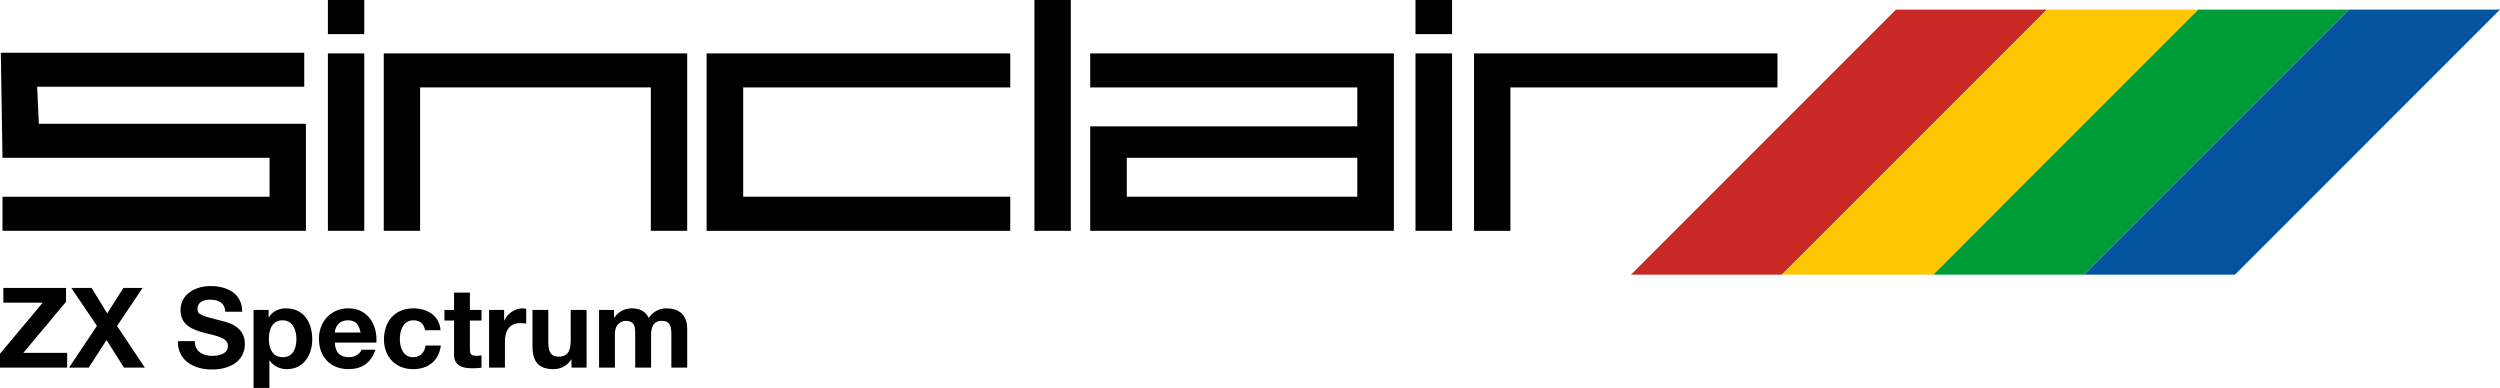
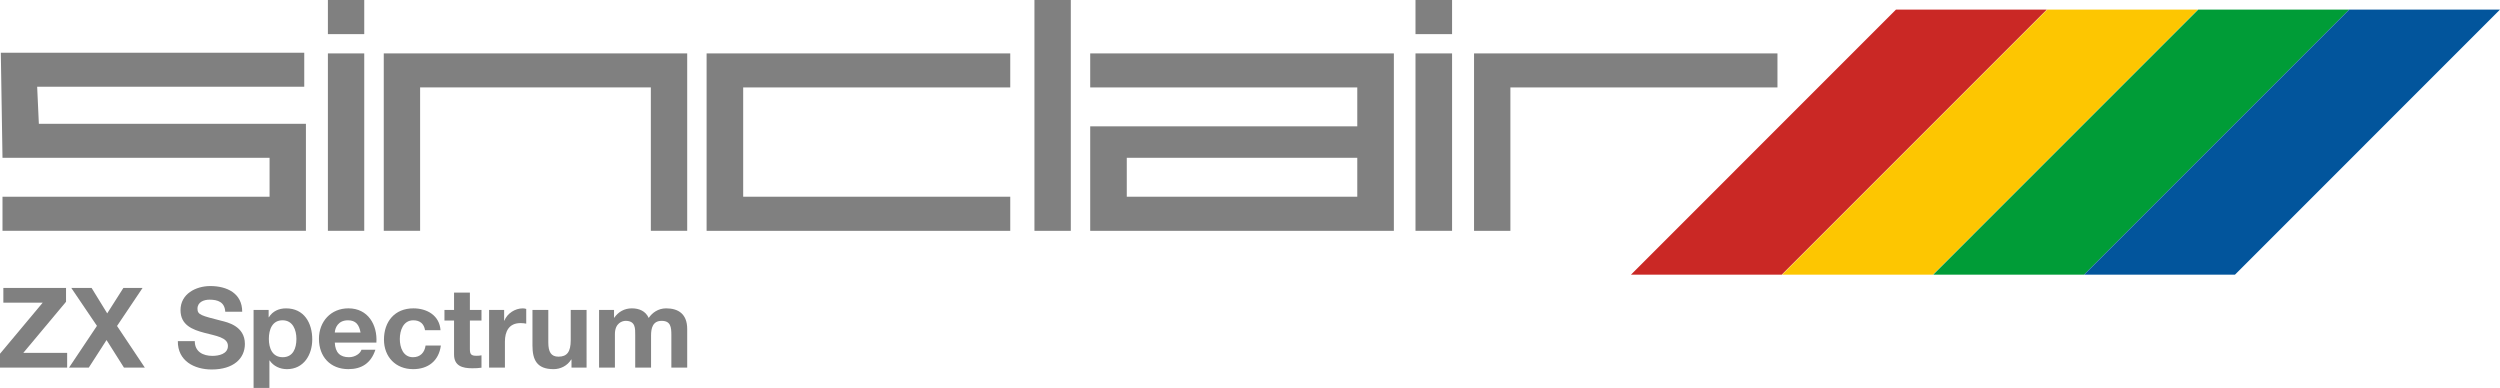
<svg xmlns="http://www.w3.org/2000/svg" version="1.1" id="Ebene_1" x="0px" y="0px" width="566.929px" height="87.964px" viewBox="0 0 566.929 87.964" enable-background="new 0 0 566.929 87.964" xml:space="preserve">
-   <g>
-     <path d="M0.566,52.343v-7.735h60.565v-8.827H0.566l-0.381-23.82h68.81v7.714H8.429l0.381,8.394h60.564v24.276H0.566V52.343z" />
-     <path d="M74.357,52.343v-40.23h8.244v40.23H74.357L74.357,52.343z" />
-     <path d="M87.026,52.343v-40.23h68.81v40.23h-8.244V19.826H95.269v32.52L87.026,52.343L87.026,52.343L87.026,52.343z" />
-     <path d="M160.237,52.343v-40.23h68.86v7.714h-60.564v24.782h60.564v7.739h-68.86V52.343z" />
-     <path d="M234.583,52.343V0h8.246v52.345h-8.246V52.343z" />
-     <path d="M320.994,52.343v-40.23h8.295v40.23H320.994L320.994,52.343z" />
-     <path d="M334.271,52.343v-40.23h68.807v7.714h-60.563v32.521h-8.244V52.343L334.271,52.343z" />
-     <path d="M247.228,12.113v7.714h60.564v8.824h-60.564v23.694h68.861V12.113H247.228z M307.792,44.609h-52.271v-8.827h52.271V44.609z   " />
-     <path d="M74.357,7.739V0h8.244v7.739H74.357L74.357,7.739z" />
-     <path d="M320.994,7.739V0h8.295v7.739H320.994L320.994,7.739z" />
-     <g>
-       <path d="M0,80.22l9.688-11.586H0.76v-3.336h14.215v3.136L5.287,80.02h9.941v3.338H0L0,80.22L0,80.22z" />
-       <path d="M21.985,73.897l-5.819-8.601h4.604l3.542,5.768l3.668-5.768h4.351l-5.792,8.625l6.298,9.436h-4.73L24.16,77.11    l-4.022,6.247h-4.479L21.985,73.897z" />
-       <path d="M44.172,77.365c0,2.402,1.871,3.338,3.996,3.338c1.393,0,3.519-0.404,3.519-2.252c0-1.947-2.707-2.275-5.363-2.984    c-2.681-0.709-5.388-1.745-5.388-5.137c0-3.693,3.491-5.463,6.754-5.463c3.769,0,7.235,1.643,7.235,5.818H51.08    c-0.126-2.176-1.67-2.73-3.566-2.73c-1.266,0-2.732,0.531-2.732,2.049c0,1.393,0.861,1.567,5.389,2.731    c1.315,0.329,5.362,1.163,5.362,5.261c0,3.313-2.605,5.793-7.513,5.793c-3.997,0-7.741-1.974-7.69-6.424H44.172L44.172,77.365z" />
-       <path d="M57.503,70.281h3.416v1.67h0.052c0.858-1.391,2.275-2.023,3.895-2.023c4.099,0,5.944,3.313,5.944,7.031    c0,3.492-1.922,6.754-5.742,6.754c-1.569,0-3.061-0.684-3.921-1.973h-0.051v6.225h-3.593V70.281L57.503,70.281z M67.218,76.857    c0-2.074-0.835-4.225-3.138-4.225c-2.353,0-3.11,2.101-3.11,4.225c0,2.125,0.809,4.148,3.137,4.148    C66.458,81.005,67.218,78.983,67.218,76.857z" />
-       <path d="M75.922,77.691c0.101,2.277,1.214,3.314,3.212,3.314c1.441,0,2.605-0.885,2.833-1.694h3.161    c-1.012,3.085-3.161,4.399-6.121,4.399c-4.124,0-6.678-2.832-6.678-6.881c0-3.922,2.708-6.906,6.678-6.906    c4.451,0,6.603,3.746,6.35,7.767L75.922,77.691L75.922,77.691z M81.764,75.416c-0.328-1.822-1.113-2.781-2.858-2.781    c-2.277,0-2.935,1.769-2.985,2.781H81.764z" />
-       <path d="M96.387,74.884c-0.229-1.467-1.164-2.25-2.657-2.25c-2.302,0-3.062,2.326-3.062,4.248c0,1.873,0.733,4.123,2.985,4.123    c1.669,0,2.63-1.062,2.858-2.653h3.464c-0.455,3.464-2.858,5.36-6.298,5.36c-3.946,0-6.604-2.781-6.604-6.703    c0-4.072,2.428-7.084,6.678-7.084c3.088,0,5.92,1.619,6.147,4.961L96.387,74.884L96.387,74.884z" />
-       <path d="M106.558,70.281h2.63v2.403h-2.63v6.476c0,1.215,0.303,1.52,1.517,1.52c0.38,0,0.734-0.025,1.113-0.104v2.807    c-0.606,0.104-1.391,0.129-2.099,0.129c-2.201,0-4.123-0.508-4.123-3.112v-7.714h-2.177v-2.404h2.177v-3.922h3.592V70.281    L106.558,70.281z" />
-       <path d="M110.909,70.281h3.415v2.43h0.051c0.657-1.646,2.429-2.783,4.175-2.783c0.253,0,0.556,0.05,0.784,0.129v3.337    c-0.33-0.075-0.859-0.126-1.29-0.126c-2.63,0-3.542,1.896-3.542,4.197v5.895h-3.592L110.909,70.281L110.909,70.281z" />
-       <path d="M133.018,83.358h-3.416v-1.821h-0.076c-0.911,1.467-2.479,2.176-3.997,2.176c-3.82,0-4.782-2.148-4.782-5.387v-8.045    h3.594v7.387c0,2.149,0.632,3.213,2.301,3.213c1.949,0,2.783-1.088,2.783-3.744v-6.855h3.592L133.018,83.358L133.018,83.358z" />
-       <path d="M135.852,70.281h3.391v1.771h0.05c0.937-1.344,2.302-2.127,3.997-2.127c1.645,0,3.111,0.607,3.82,2.178    c0.759-1.141,2.125-2.178,3.946-2.178c2.783,0,4.782,1.289,4.782,4.681v8.752h-3.593v-7.412c0-1.743-0.15-3.187-2.2-3.187    c-2.024,0-2.404,1.67-2.404,3.313v7.286h-3.592v-7.335c0-1.52,0.101-3.264-2.177-3.264c-0.708,0-2.428,0.455-2.428,3.011v7.588    h-3.592L135.852,70.281L135.852,70.281z" />
+   <defs id="defs59" />
+   <g id="g54">
+     <path d="M 0.566,52.343 V 44.608 H 61.131 V 35.781 H 0.566 L 0.185,11.961 h 68.81 v 7.714 H 8.429 L 8.81,28.069 H 69.374 V 52.345 H 0.566 Z" id="path2" style="fill:#808080" />
+     <path d="m 74.357,52.343 v -40.23 h 8.244 v 40.23 z" id="path4" style="fill:#808080" />
+     <path d="m 87.026,52.343 v -40.23 h 68.81 v 40.23 h -8.244 V 19.826 H 95.269 v 32.52 l -8.243,-0.003 z" id="path6" style="fill:#808080" />
+     <path d="m 160.237,52.343 v -40.23 h 68.86 v 7.714 h -60.564 v 24.782 h 60.564 v 7.739 h -68.86 z" id="path8" style="fill:#808080" />
+     <path d="M 234.583,52.343 V 0 h 8.246 v 52.345 h -8.246 z" id="path10" style="fill:#808080" />
+     <path d="m 320.994,52.343 v -40.23 h 8.295 v 40.23 z" id="path12" style="fill:#808080" />
+     <path d="m 334.271,52.343 v -40.23 h 68.807 v 7.714 h -60.563 v 32.521 h -8.244 z" id="path14" style="fill:#808080" />
+     <path d="m 247.228,12.113 v 7.714 h 60.564 v 8.824 h -60.564 v 23.694 h 68.861 V 12.113 Z m 60.564,32.496 h -52.271 v -8.827 h 52.271 z" id="path16" style="fill:#808080" />
+     <path d="M 74.357,7.739 V 0 h 8.244 v 7.739 z" id="path18" style="fill:#808080" />
+     <path d="M 320.994,7.739 V 0 h 8.295 v 7.739 z" id="path20" style="fill:#808080" />
+     <g id="g42" style="fill:#808080">
+       <path d="M 0,80.22 9.688,68.634 H 0.76 v -3.336 h 14.215 v 3.136 L 5.287,80.02 h 9.941 v 3.338 H 0 Z" id="path22" style="fill:#808080" />
+       <path d="m 21.985,73.897 -5.819,-8.601 h 4.604 l 3.542,5.768 3.668,-5.768 h 4.351 l -5.792,8.625 6.298,9.436 h -4.73 L 24.16,77.11 20.138,83.357 h -4.479 z" id="path24" style="fill:#808080" />
+       <path d="m 44.172,77.365 c 0,2.402 1.871,3.338 3.996,3.338 1.393,0 3.519,-0.404 3.519,-2.252 0,-1.947 -2.707,-2.275 -5.363,-2.984 -2.681,-0.709 -5.388,-1.745 -5.388,-5.137 0,-3.693 3.491,-5.463 6.754,-5.463 3.769,0 7.235,1.643 7.235,5.818 H 51.08 c -0.126,-2.176 -1.67,-2.73 -3.566,-2.73 -1.266,0 -2.732,0.531 -2.732,2.049 0,1.393 0.861,1.567 5.389,2.731 1.315,0.329 5.362,1.163 5.362,5.261 0,3.313 -2.605,5.793 -7.513,5.793 -3.997,0 -7.741,-1.974 -7.69,-6.424 z" id="path26" style="fill:#808080" />
+       <path d="m 57.503,70.281 h 3.416 v 1.67 h 0.052 c 0.858,-1.391 2.275,-2.023 3.895,-2.023 4.099,0 5.944,3.313 5.944,7.031 0,3.492 -1.922,6.754 -5.742,6.754 -1.569,0 -3.061,-0.684 -3.921,-1.973 h -0.051 v 6.225 h -3.593 z m 9.715,6.576 c 0,-2.074 -0.835,-4.225 -3.138,-4.225 -2.353,0 -3.11,2.101 -3.11,4.225 0,2.125 0.809,4.148 3.137,4.148 2.351,0 3.111,-2.022 3.111,-4.148 z" id="path28" style="fill:#808080" />
+       <path d="m 75.922,77.691 c 0.101,2.277 1.214,3.314 3.212,3.314 1.441,0 2.605,-0.885 2.833,-1.694 h 3.161 c -1.012,3.085 -3.161,4.399 -6.121,4.399 -4.124,0 -6.678,-2.832 -6.678,-6.881 0,-3.922 2.708,-6.906 6.678,-6.906 4.451,0 6.603,3.746 6.35,7.767 z m 5.842,-2.275 c -0.328,-1.822 -1.113,-2.781 -2.858,-2.781 -2.277,0 -2.935,1.769 -2.985,2.781 z" id="path30" style="fill:#808080" />
+       <path d="m 96.387,74.884 c -0.229,-1.467 -1.164,-2.25 -2.657,-2.25 -2.302,0 -3.062,2.326 -3.062,4.248 0,1.873 0.733,4.123 2.985,4.123 1.669,0 2.63,-1.062 2.858,-2.653 h 3.464 c -0.455,3.464 -2.858,5.36 -6.298,5.36 -3.946,0 -6.604,-2.781 -6.604,-6.703 0,-4.072 2.428,-7.084 6.678,-7.084 3.088,0 5.92,1.619 6.147,4.961 z" id="path32" style="fill:#808080" />
+       <path d="m 106.558,70.281 h 2.63 v 2.403 h -2.63 v 6.476 c 0,1.215 0.303,1.52 1.517,1.52 0.38,0 0.734,-0.025 1.113,-0.104 v 2.807 c -0.606,0.104 -1.391,0.129 -2.099,0.129 -2.201,0 -4.123,-0.508 -4.123,-3.112 v -7.714 h -2.177 v -2.404 h 2.177 V 66.36 h 3.592 z" id="path34" style="fill:#808080" />
+       <path d="m 110.909,70.281 h 3.415 v 2.43 h 0.051 c 0.657,-1.646 2.429,-2.783 4.175,-2.783 0.253,0 0.556,0.05 0.784,0.129 v 3.337 c -0.33,-0.075 -0.859,-0.126 -1.29,-0.126 -2.63,0 -3.542,1.896 -3.542,4.197 v 5.895 h -3.592 z" id="path36" style="fill:#808080" />
+       <path d="m 133.018,83.358 h -3.416 v -1.821 h -0.076 c -0.911,1.467 -2.479,2.176 -3.997,2.176 -3.82,0 -4.782,-2.148 -4.782,-5.387 v -8.045 h 3.594 v 7.387 c 0,2.149 0.632,3.213 2.301,3.213 1.949,0 2.783,-1.088 2.783,-3.744 v -6.855 h 3.592 z" id="path38" style="fill:#808080" />
+       <path d="m 135.852,70.281 h 3.391 v 1.771 h 0.05 c 0.937,-1.344 2.302,-2.127 3.997,-2.127 1.645,0 3.111,0.607 3.82,2.178 0.759,-1.141 2.125,-2.178 3.946,-2.178 2.783,0 4.782,1.289 4.782,4.681 v 8.752 h -3.593 v -7.412 c 0,-1.743 -0.15,-3.187 -2.2,-3.187 -2.024,0 -2.404,1.67 -2.404,3.313 v 7.286 h -3.592 v -7.335 c 0,-1.52 0.101,-3.264 -2.177,-3.264 -0.708,0 -2.428,0.455 -2.428,3.011 v 7.588 h -3.592 z" id="path40" style="fill:#808080" />
    </g>
-     <g>
-       <polygon fill="#CA2825" points="429.958,2.173 369.855,62.285 404.062,62.285 464.167,2.173   " />
-       <polygon fill="#FDC601" points="464.244,2.173 404.138,62.285 438.347,62.285 498.451,2.173   " />
-       <polygon fill="#009C37" points="498.501,2.173 438.398,62.285 472.605,62.285 532.71,2.173   " />
-       <polygon fill="#02559C" points="532.722,2.173 472.617,62.285 506.826,62.285 566.929,2.173   " />
+     <g id="g52">
+       <polygon points="404.062,62.285 464.167,2.173 429.958,2.173 369.855,62.285 " id="polygon44" style="fill:#ca2825" />
+       <polygon points="438.347,62.285 498.451,2.173 464.244,2.173 404.138,62.285 " id="polygon46" style="fill:#fdc601" />
+       <polygon points="472.605,62.285 532.71,2.173 498.501,2.173 438.398,62.285 " id="polygon48" style="fill:#009c37" />
+       <polygon points="506.826,62.285 566.929,2.173 532.722,2.173 472.617,62.285 " id="polygon50" style="fill:#02559c" />
    </g>
  </g>
</svg>
